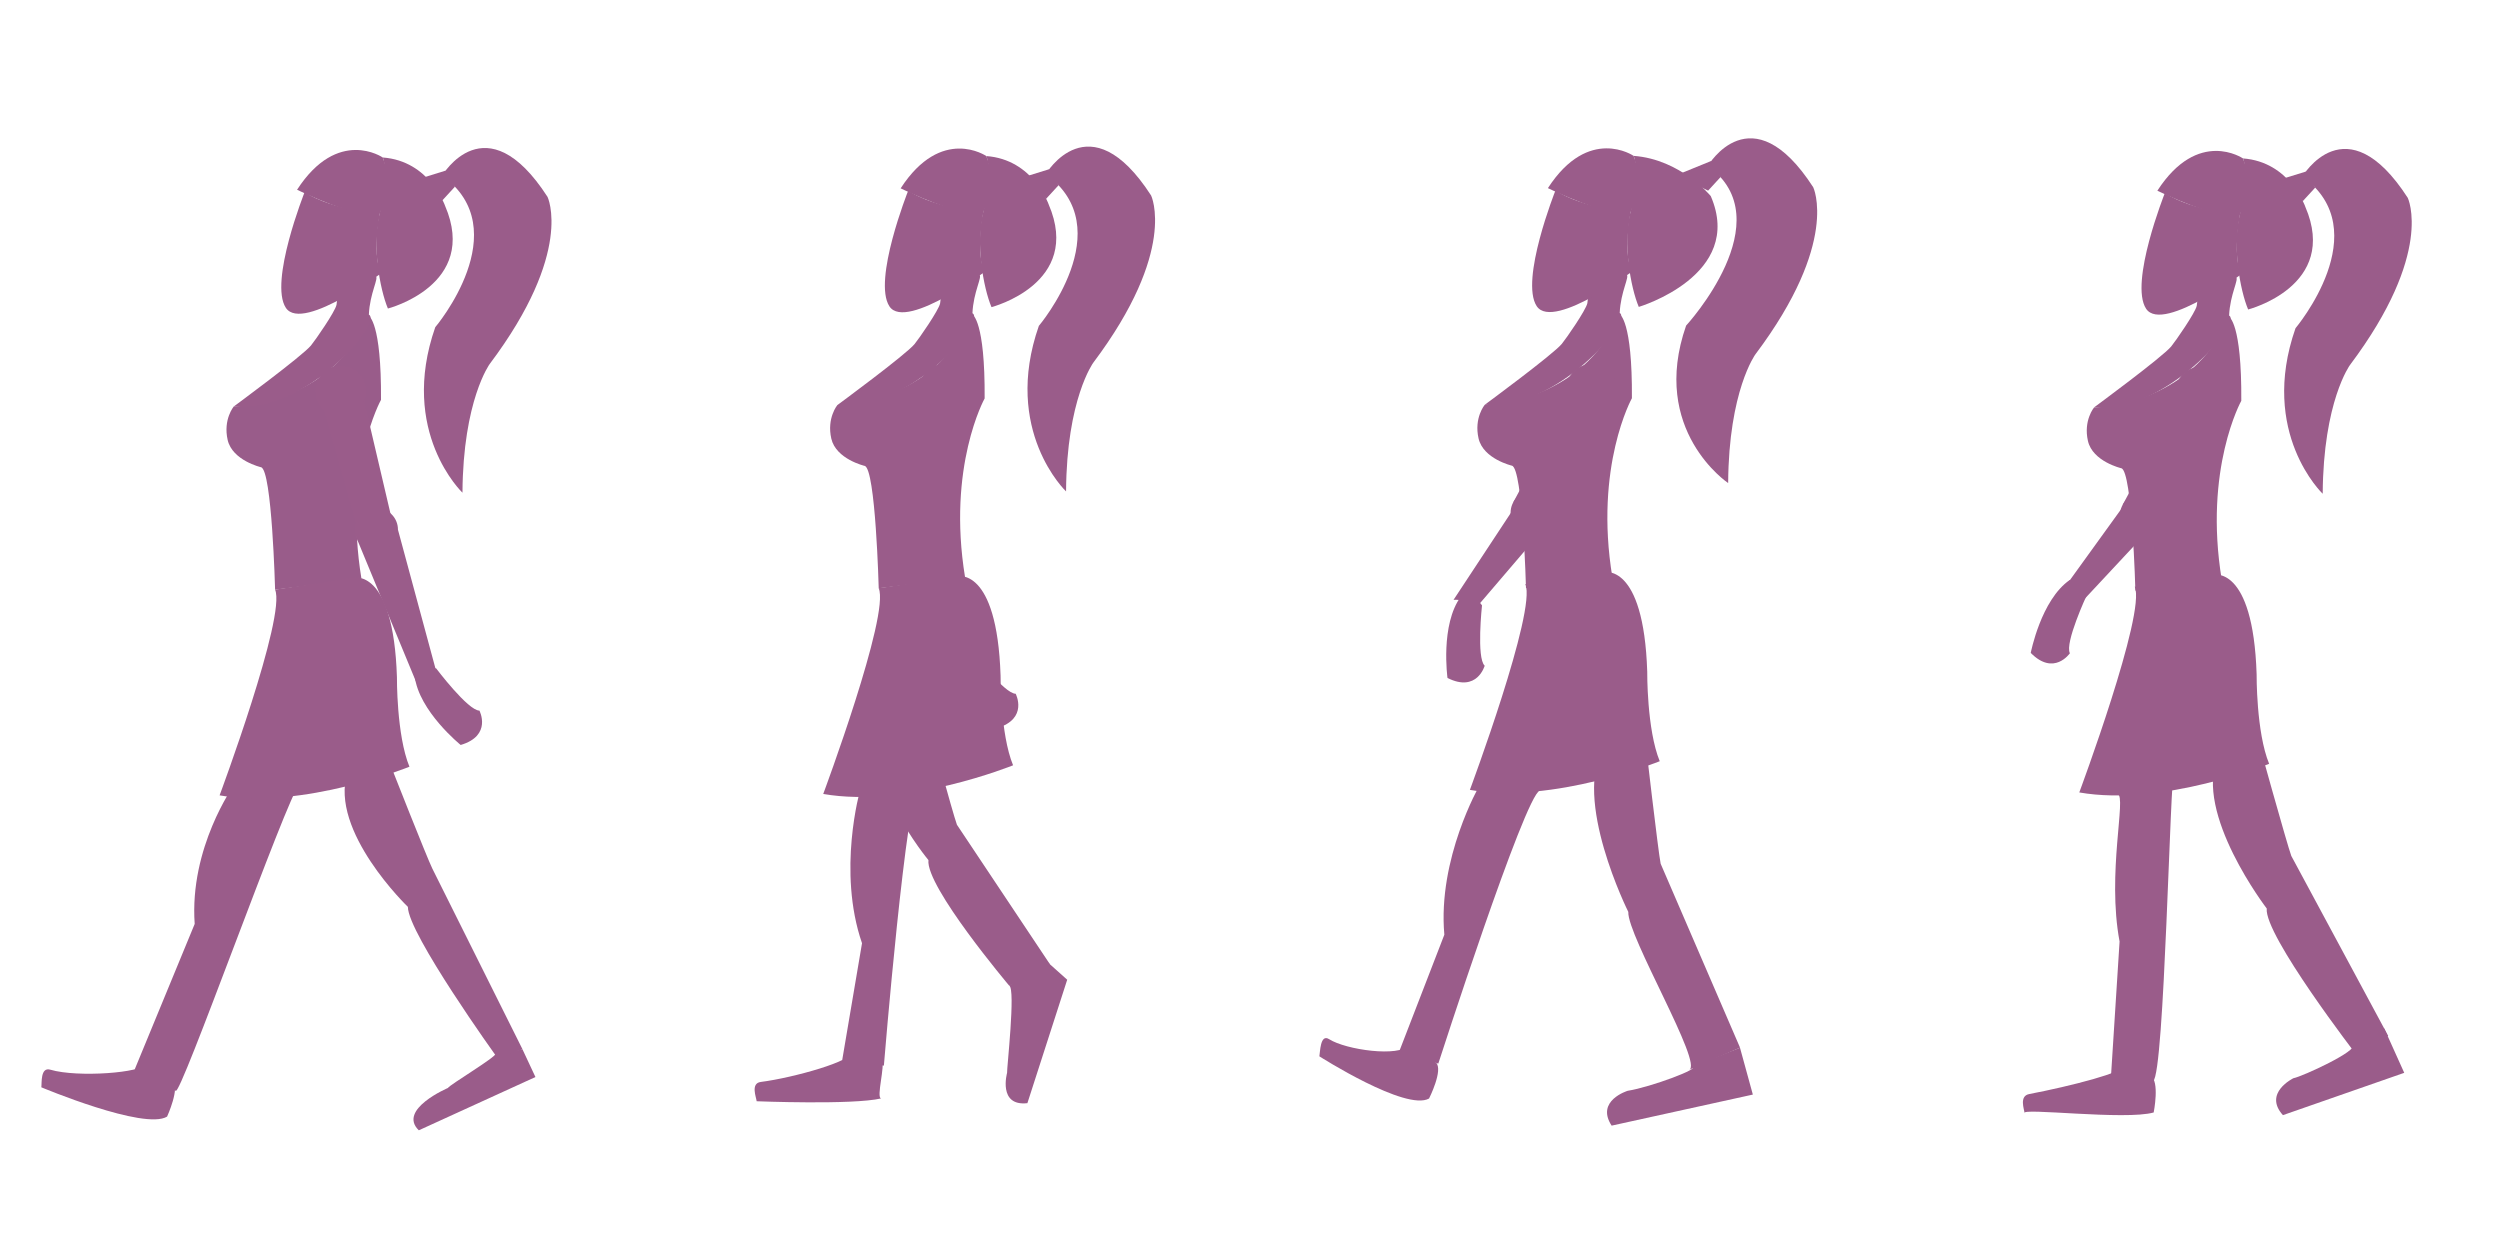
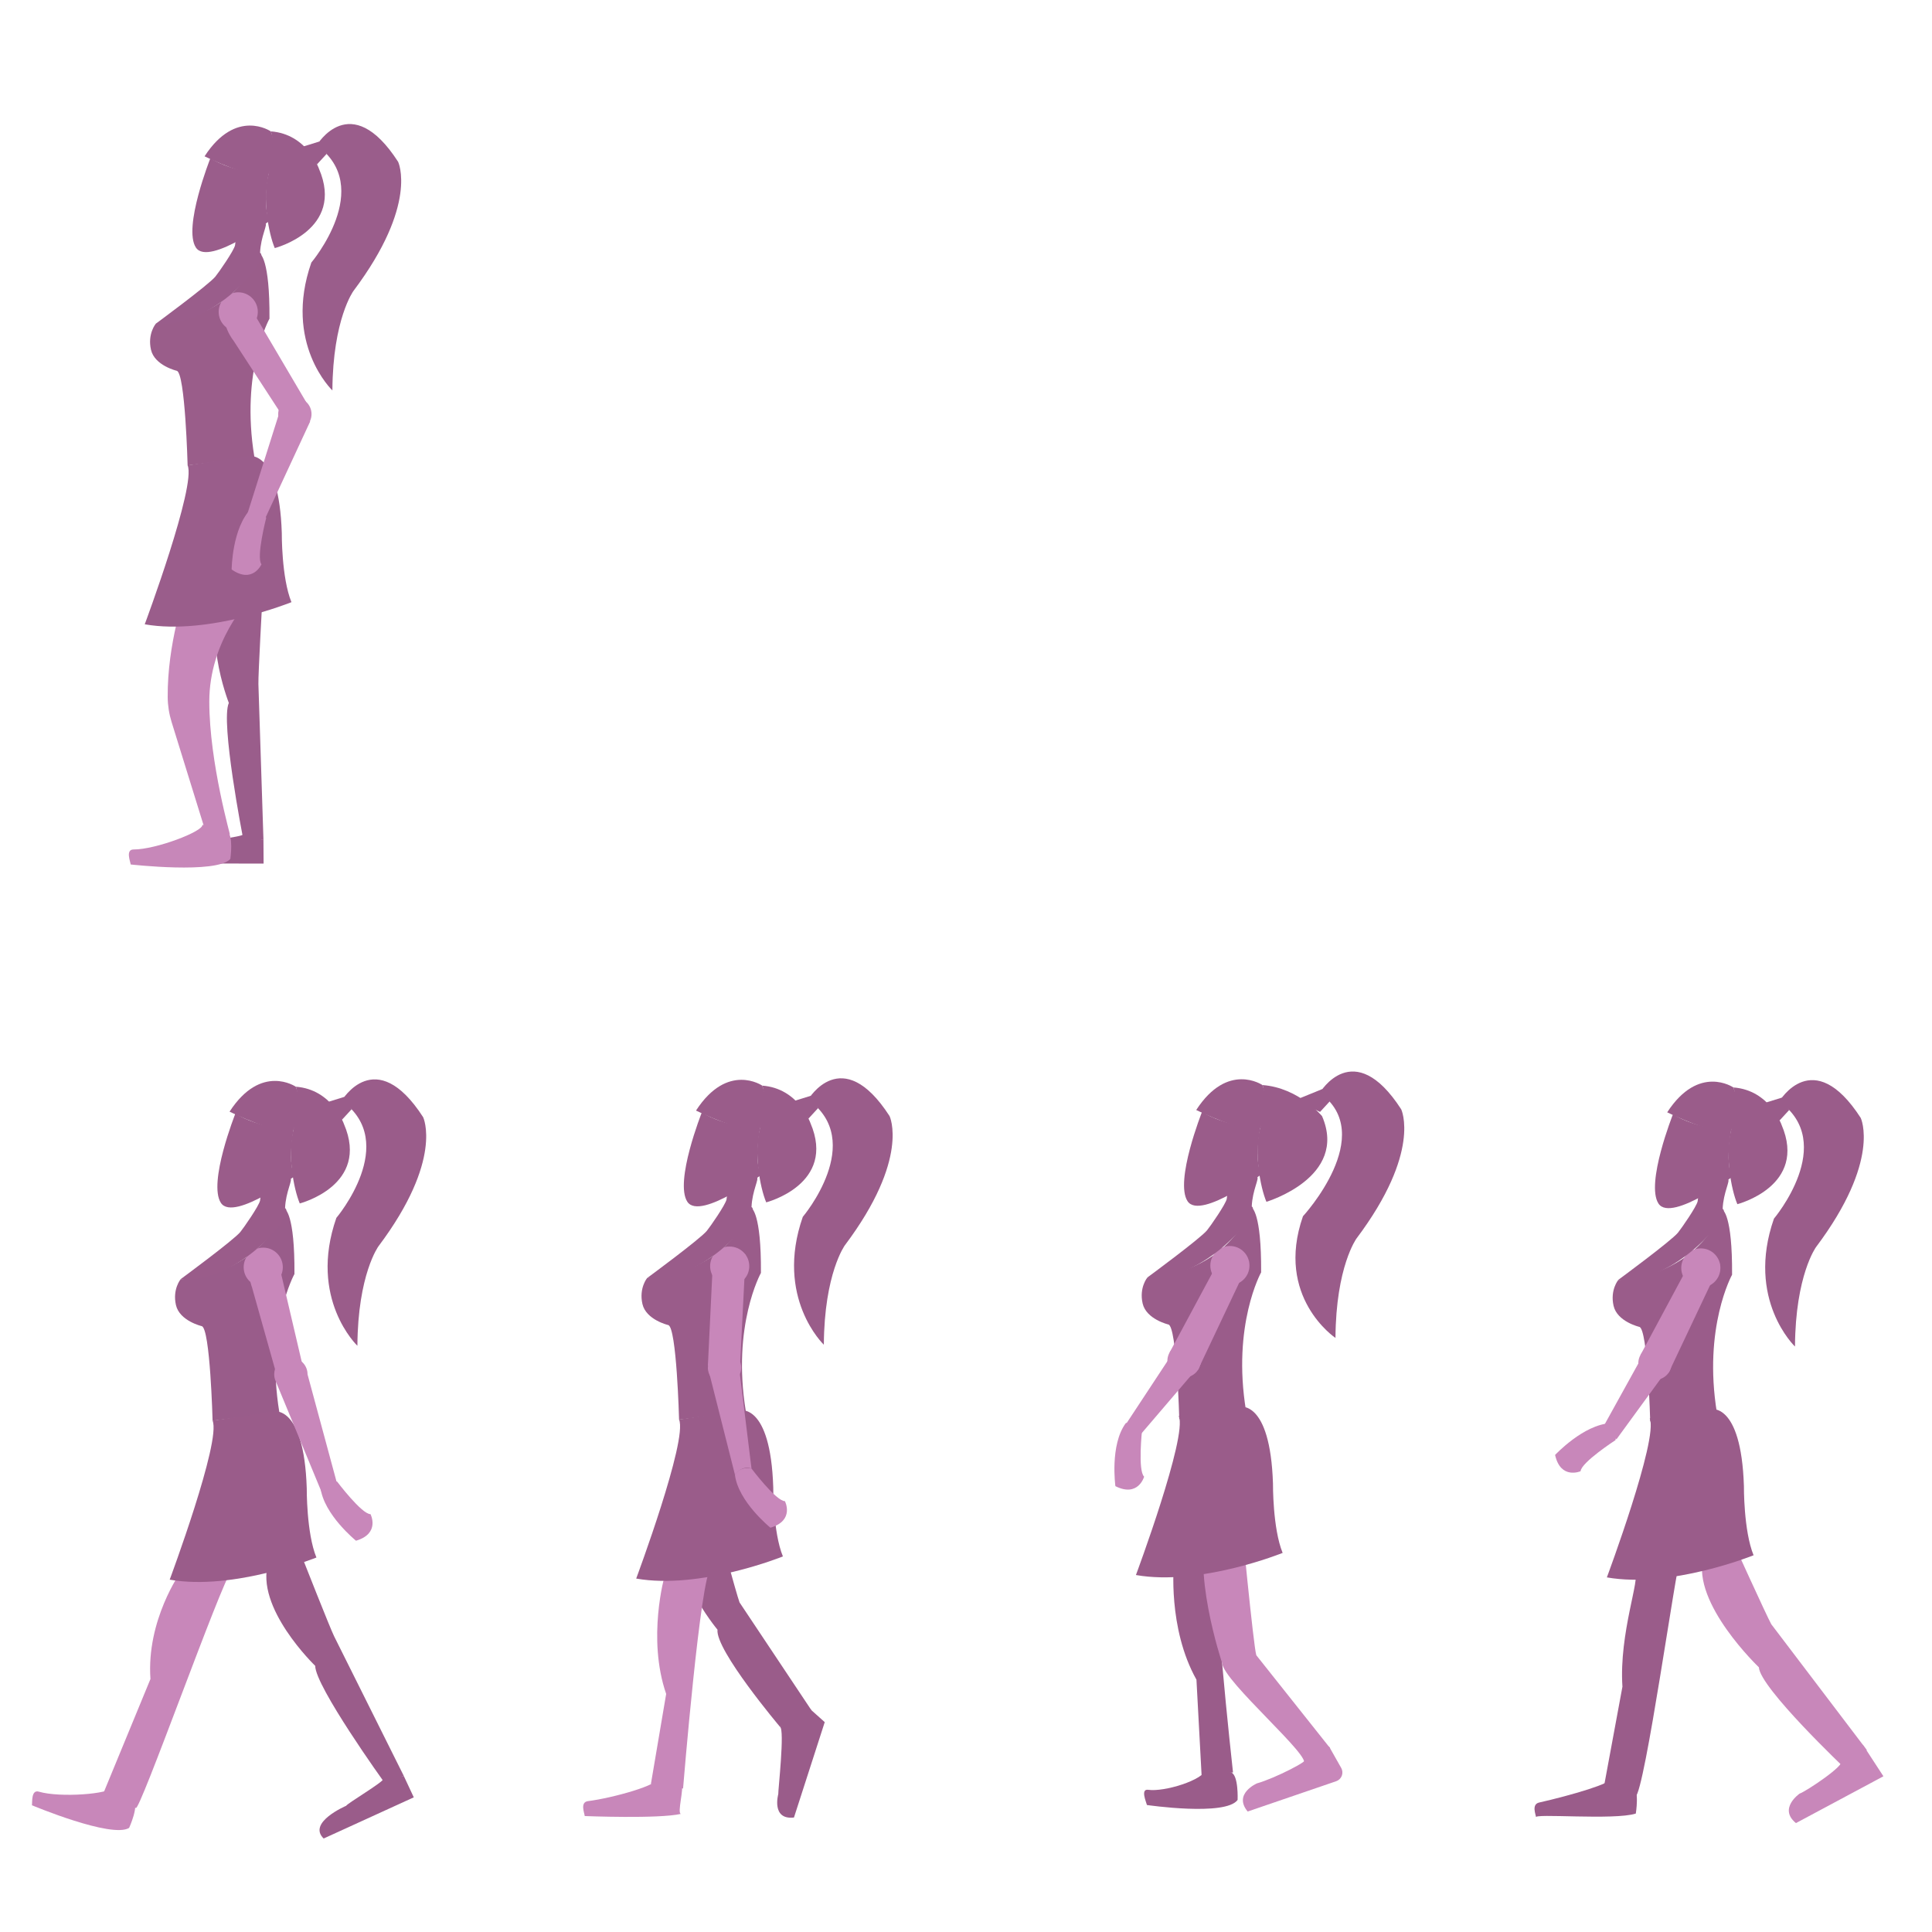
- <svg xmlns="http://www.w3.org/2000/svg" xmlns:xlink="http://www.w3.org/1999/xlink" viewBox="0 0 1600 800">
+ <svg xmlns="http://www.w3.org/2000/svg" xmlns:xlink="http://www.w3.org/1999/xlink" viewBox="0 0 1600 1600">
  <defs>
-     <style>.cls-1{fill:none;}.cls-2{fill:#9a5c8a;}.cls-3{fill:#995c8a;}</style>
+     <style>.cls-1{fill:none;}.cls-2{fill:#c887ba;}.cls-3{fill:#9a5c8a;}.cls-4{fill:#995c8a;}.cls-5{fill:#9a5d8b;}.cls-6{fill:#c787b9;}.cls-7{fill:#9a5d8a;}.cls-8{opacity:0.38;}</style>
    <symbol id="w1" data-name="w1" viewBox="0 0 400 800">
      <rect class="cls-1" width="400" height="800" />
-       <path class="cls-2" d="M308,668.65c4.2,3.56-32.13,20.32-37.91,21.4,0,0-19.54,9.42-6.73,23.64L341,686.61l-12.8-28.41Z" />
-       <path class="cls-2" d="M246.37,469.69s19.73,71.12,22.35,78.1l62,115.17-19.91,12.66S251.25,598.35,253,581.44c0,0-46.84-61.07-31.31-97Z" />
-       <path class="cls-2" d="M158.92,682.62c5.84,2.94-32.19,12.7-57.9,17.56-6.67,1.27-3.18,9.8-3,12.29-3.3-3.79,64.62,4.65,82.63-.49,0,0,4-20.21-2-23.37Z" />
-       <path class="cls-2" d="M157.6,508.28c5.77,1.34-7,50.58,1.22,94.3L153.2,690.7l27.11,1.21c7.32-4.79,10.77-197.27,13.49-199.41Z" />
-       <path class="cls-2" d="M228.91,202.84s8.14,3.67,7.81,53.67c0,0-24.19,43.5-12.52,114.5l-55.27,7s-2-76.67-9-78.33c0,0-18.36-4.29-21.36-17.47s3.93-21.44,3.93-21.44S204.23,260.52,228.91,202.84Z" />
-       <path class="cls-2" d="M218.53,367.92s25.68-7.09,28,63.58c0,0-.34,37,8,57.33,0,0-68.33,27.67-121.5,18.33,0,0,42.83-115,35.5-131.66Z" />
-       <path class="cls-2" d="M123.14,376.66s9.82-.75,12.67,7.31l53.68-57.56L176.6,302.63Z" />
-       <path class="cls-2" d="M160.84,323l35.64-66.33s1.28-29.62,30.28-8.95l-42.47,89.78Z" />
+       <path class="cls-2" d="M326.76,659.23c4.7,2.86-28.59,25.05-34.14,27,0,0-17.84,12.33-3,24.4l72.44-38.77-17-26.08Z" />
+       <path class="cls-2" d="M235,472.23s30.51,67.2,34.18,73.69L348.3,650.09l-17.71,15.59s-70.82-67.11-71.68-84.09c0,0-55.74-53.08-46-91Z" />
+       <path class="cls-3" d="M134.3,674.1c5.93,2.74-31.76,13.76-57.28,19.48-6.63,1.48-2.86,9.9-2.59,12.38-3.42-3.68,64.74,2.5,82.57-3.23,0,0,3.29-20.33-2.73-23.29Z" />
+       <path class="cls-3" d="M155.92,503.88c5.58,2-13,49.39-10,93.77l-16.07,86.83,26.77,4.42c7.84-3.88,34.18-194.58,37.13-196.39Z" />
+       <path class="cls-3" d="M228.91,202.84s8.14,3.67,7.81,53.67c0,0-24.18,43.5-12.52,114.5l-55.27,7s-2-76.67-9-78.33c0,0-18.35-4.29-21.35-17.46s3.93-21.44,3.93-21.44S204.23,260.52,228.91,202.84Z" />
+       <path class="cls-3" d="M218.53,367.92s25.68-7.09,28,63.57c0,0-.33,37,8,57.33,0,0-68.33,27.67-121.5,18.33,0,0,42.83-115,35.5-131.67Z" />
+       <path class="cls-2" d="M127.49,387.11s9.67-1.92,13.45,5.74l46.39-63.58L171.7,307.2Z" />
+       <path class="cls-2" d="M160.84,323l35.64-66.33s1.27-29.61,30.27-8.95l-42.47,89.77Z" />
      <circle class="cls-2" cx="172.88" cy="329.76" r="13.8" />
      <circle class="cls-2" cx="210.85" cy="250.89" r="16.21" />
-       <path class="cls-2" d="M233.24,177.36c2.34.92-3.77,10.88-4.32,24.62,8.56,4.24-40.24,62.8-86.42,58.75,0,0,43.82-32.25,49.36-39,2.89-3.53,15.4-21.58,16.34-26l2.65-21.09Z" />
-       <path class="cls-2" d="M187.78,123.57s-22.84,57.44-12,74,66.91-26.64,61.29-22.25c0,0-6.39-6.73-1.09-38.76C236.44,137.86,206.44,135.35,187.78,123.57Z" />
-       <path class="cls-2" d="M237.8,101.39S209.12,81.71,183,122.05c0,0,40.08,19.84,52.86,15.19C235.82,137.24,245.19,119.13,237.8,101.39Z" />
-       <path class="cls-2" d="M241.1,198.07s58.43-15,36.58-65.75c0,0-9.83-28.72-39.88-30.93,2,4.56,2.6,18.18-2,35.85C230.76,156.8,235.85,185.68,241.1,198.07Z" />
-       <path class="cls-2" d="M275.81,113s27.85-47.7,67.45,13.62c0,0,17,35.06-37,107,0,0-17.07,23.19-17.44,82.39,0,0-40.87-38.8-17.41-105.94C271.43,210,324.15,147.56,275.81,113Z" />
-       <polygon class="cls-2" points="278.02 109.81 284.01 120.09 276.01 128.79 264.9 113.86 278.02 109.81" />
-       <path class="cls-2" d="M126.93,371.18s8,0,10.89,9.76c0,0-14.25,30.66-10.8,37.13,0,0-10.19,14.89-25.06-.22C102,417.85,108.45,384,126.93,371.18Z" />
+       <path class="cls-3" d="M233.24,177.36c2.33.93-3.78,10.88-4.32,24.62,8.56,4.24-40.24,62.8-86.42,58.75,0,0,43.81-32.25,49.35-39,2.9-3.53,15.4-21.58,16.35-26l2.65-21.09Z" />
+       <path class="cls-3" d="M187.78,123.57s-22.83,57.45-12,74,66.9-26.64,61.29-22.25c0,0-6.39-6.73-1.09-38.76C236.44,137.86,206.44,135.35,187.78,123.57Z" />
+       <path class="cls-3" d="M237.8,101.39S209.12,81.71,183,122c0,0,40.08,19.84,52.86,15.19C235.82,137.24,245.19,119.13,237.8,101.39Z" />
+       <path class="cls-3" d="M241.1,198.07s58.43-15,36.59-65.75c0,0-9.84-28.71-39.88-30.92,2,4.56,2.6,18.17-2,35.85C230.76,156.8,235.85,185.68,241.1,198.07Z" />
+       <path class="cls-3" d="M275.81,113s27.85-47.7,67.45,13.62c0,0,17,35.05-37,106.95,0,0-17.07,23.19-17.44,82.39,0,0-40.87-38.8-17.42-105.93C271.43,210,324.15,147.56,275.81,113Z" />
+       <polygon class="cls-3" points="278.02 109.81 284.01 120.09 276.01 128.79 264.9 113.86 278.02 109.81" />
+       <path class="cls-2" d="M136.13,379.45s6.75,4.22,4,14.05c0,0-28.36,18.41-28.87,25.73,0,0-16.54,7.2-21.11-13.5C90.2,405.74,113.67,380.49,136.13,379.45Z" />
    </symbol>
    <symbol id="w2" data-name="w2" viewBox="0 0 400 800">
      <rect class="cls-1" width="400" height="800" />
-       <path class="cls-2" d="M283.7,682.83c7.4.47-26.21,13-40.77,15.27,0,0-20.77,6.28-10.31,22.31L323,700.53l-8.23-30Z" />
-       <path class="cls-2" d="M254,472.18s8.47,73.31,10,80.61l50.8,117.69-32.64,14.23c9.55-3.24-39.61-85.91-38.87-101.1,0,0-36.33-72.76-15.43-105.82Z" />
-       <path class="cls-2" d="M102.78,668.9c-5.92,7.77-40.09,3.1-51-3.85-5.73-3.65-5.71,8.57-6.2,11,0,0,55.4,35.36,70.2,27,0,0,9.27-18.39,4.42-23Z" />
-       <path class="cls-2" d="M148,502.81s-26.81,46.58-22.44,95.4l-28.72,74.3,24.85,8.21s55.26-171.41,65-174.82Z" />
-       <path class="cls-2" d="M237.79,201.19s8.14,3.67,7.81,53.67c0,0-24.19,43.5-12.52,114.5l-55.27,7s-2-76.67-9-78.33c0,0-18.36-4.29-21.36-17.46s3.93-21.45,3.93-21.45S213.11,258.87,237.79,201.19Z" />
-       <path class="cls-2" d="M227.41,366.28s25.68-7.1,28,63.57c0,0-.34,37,8,57.33,0,0-68.33,27.67-121.5,18.34,0,0,42.83-115,35.5-131.67Z" />
-       <path class="cls-2" d="M131.44,383.91s9.78-1.17,13,6.76l51.15-59.83-13.9-23.19Z" />
-       <path class="cls-2" d="M169.72,321.38l35.64-66.33s1.28-29.61,30.28-9l-42.47,89.78Z" />
-       <circle class="cls-2" cx="181.76" cy="328.12" r="13.8" />
-       <circle class="cls-2" cx="219.73" cy="249.24" r="16.21" />
-       <path class="cls-2" d="M242.12,175.71c2.34.93-3.78,10.88-4.32,24.62,8.56,4.24-40.24,62.8-86.42,58.75,0,0,43.81-32.25,49.36-39,2.89-3.53,15.4-21.58,16.34-26L219.73,173Z" />
-       <path class="cls-2" d="M196.66,121.92s-22.84,57.45-12,74,66.9-26.64,61.29-22.25c0,0-6.39-6.73-1.09-38.76C245.32,136.21,215.32,133.7,196.66,121.92Z" />
-       <path class="cls-2" d="M246.68,99.75S218,80.06,191.84,120.4c0,0,40.08,19.84,52.86,15.19C244.7,135.59,254.07,117.48,246.68,99.75Z" />
-       <path class="cls-2" d="M250,196.42s67.93-20.2,46.08-70.91c0,0-19.33-23.56-49.38-25.76,2,4.56,2.6,18.17-2,35.84C239.64,155.15,244.73,184,250,196.42Z" />
-       <path class="cls-2" d="M294.19,106.21S322,58.5,361.64,119.83c0,0,17,35.05-37,106.94,0,0-17.07,23.19-17.44,82.39,0,0-50.37-33.64-26.91-100.77C280.31,208.39,342.53,140.75,294.19,106.21Z" />
-       <polygon class="cls-2" points="296.4 103 302.38 113.28 294.38 121.99 273.78 112.22 296.4 103" />
-       <path class="cls-2" d="M136.21,381.69s7.54-2.57,13.46,5.74c0,0-3.64,33.61,1.71,38.63,0,0-4.86,17.37-23.8,7.84C127.58,433.9,122.83,399.76,136.21,381.69Z" />
+       <path class="cls-3" d="M204.11,665.7C201.9,675.21,168.83,685,156,683.1c-6.72-1-1.69,10.16-1.13,12.59,0,0,65,9.52,75.09-4.19,0,0,.9-20.57-5.42-22.82Z" />
+       <path class="cls-3" d="M177.22,495.68s-5.34,53.47,18.66,96.21l4.28,79.55,26-2.71s-19.9-179-12.39-186.12Z" />
+       <path class="cls-2" d="M284.82,658c7.4-.37-24.58,15.85-38.8,19.76,0,0-19.93,8.57-7.73,23.33L311.58,676a7.66,7.66,0,0,0,4.19-11l-10.09-17.83Z" />
+       <path class="cls-2" d="M232.46,453.51s10.65,111.07,13,118.16l61.17,77-22.27,12.86c9.13-4.29-66.22-68.2-67.2-83.38,0,0-27.09-80.92-10-116.12Z" />
+       <path class="cls-3" d="M241.63,200.91s8.14,3.67,7.81,53.67c0,0-24.18,43.5-12.52,114.5l-55.27,7s-2-76.67-9-78.33c0,0-18.35-4.29-21.35-17.46s3.93-21.44,3.93-21.44S217,258.58,241.63,200.91Z" />
+       <path class="cls-3" d="M231.26,366s25.68-7.09,28,63.57c0,0-.33,37,8,57.33,0,0-68.33,27.67-121.5,18.33,0,0,42.83-115,35.5-131.67Z" />
+       <path class="cls-2" d="M135.28,383.63s9.79-1.17,13,6.75l51.15-59.82-13.9-23.2Z" />
+       <path class="cls-2" d="M173.57,321.09l35.64-66.33s1.27-29.61,30.27-8.95L197,335.59Z" />
+       <circle class="cls-2" cx="185.61" cy="327.83" r="13.8" />
+       <circle class="cls-2" cx="223.58" cy="248.95" r="16.21" />
+       <path class="cls-3" d="M246,175.42c2.33.93-3.78,10.88-4.32,24.62,8.56,4.24-40.24,62.8-86.42,58.75,0,0,43.81-32.25,49.35-39,2.9-3.53,15.4-21.58,16.35-26l2.65-21.09Z" />
+       <path class="cls-3" d="M200.51,121.63s-22.83,57.45-12,74,66.9-26.64,61.29-22.25c0,0-6.39-6.73-1.09-38.76C249.17,135.92,219.16,133.42,200.51,121.63Z" />
+       <path class="cls-3" d="M250.53,99.46s-28.68-19.69-54.84,20.66c0,0,40.08,19.84,52.86,15.19C248.55,135.31,257.92,117.19,250.53,99.46Z" />
+       <path class="cls-3" d="M253.82,196.13s67.93-20.2,46.09-70.91c0,0-19.34-23.56-49.38-25.77,2,4.56,2.6,18.17-2,35.85C243.48,154.87,248.58,183.74,253.82,196.13Z" />
+       <path class="cls-3" d="M298,105.92s27.85-47.7,67.45,13.62c0,0,17,35.05-37,106.95,0,0-17.07,23.19-17.44,82.39,0,0-50.37-33.64-26.92-100.78C284.15,208.1,346.37,140.47,298,105.92Z" />
+       <polygon class="cls-3" points="300.25 102.72 306.23 113 298.23 121.7 277.63 111.93 300.25 102.72" />
+       <path class="cls-2" d="M137.39,379.41s7.53-2.57,13.45,5.74c0,0-3.64,33.61,1.71,38.63,0,0-4.86,17.37-23.8,7.85C128.76,431.62,124,397.47,137.39,379.41Z" />
+       <path class="cls-1" d="M158,583.85" />
    </symbol>
    <symbol id="w3" data-name="w3" viewBox="0 0 400 800">
      <rect class="cls-1" width="400" height="800" />
-       <path class="cls-2" d="M246,630.87c4.16,1.9-1.67,53.75-1.4,55.77,0,0-6,21.52,13,19.39l25.48-79-15.52-13.89Z" />
-       <path class="cls-2" d="M193.18,459.34s16.74,61.52,19.33,68.51l59.56,89.34L246,630.87s-53.58-63.51-51.73-80.41c0,0-44.84-53.65-29.18-89.49Z" />
-       <path class="cls-2" d="M144.41,673.33c2.84,5.37-36.59,16.46-57.41,19.11-6.73.85-2.92,9.87-2.66,12.36,0,0,61.26,2.45,79.65-1.8-3.33-.5,2.89-21.72.36-24.2Z" />
-       <path class="cls-2" d="M150.55,505.66s-14.79,51.67,1.21,98L139.1,678.33,165.75,682s14.47-177,23.13-182.66Z" />
-       <path class="cls-2" d="M222.43,201.33s8.14,3.67,7.81,53.67c0,0-24.18,43.5-12.52,114.5l-55.27,7s-2-76.67-9-78.33c0,0-18.35-4.29-21.35-17.47S136,259.22,136,259.22,197.76,259,222.43,201.33Z" />
-       <path class="cls-2" d="M212.44,368.89s25.68-7.1,28,63.57c0,0-.33,37,8,57.33,0,0-68.33,27.67-121.5,18.34,0,0,42.83-115,35.5-131.67Z" />
-       <path class="cls-2" d="M208.69,422s5.74-8,13.74-5l-9.61-78.12-26.5-5.41Z" />
-       <path class="cls-2" d="M186.32,331.66,190,255.19s-1.45-35.91,27.55-15.24L213,331.66Z" />
+       <path class="cls-3" d="M246,630.87c4.16,1.89-1.67,53.74-1.4,55.77,0,0-6,21.51,13,19.38l25.48-79-15.52-13.89Z" />
+       <path class="cls-3" d="M193.18,459.34s16.75,61.52,19.33,68.51l59.56,89.34L246,630.87s-53.58-63.51-51.73-80.41c0,0-44.84-53.65-29.18-89.5Z" />
+       <path class="cls-2" d="M144.41,673.33c2.84,5.37-36.59,16.46-57.41,19.11-6.74.86-2.92,9.88-2.67,12.36,0,0,61.26,2.45,79.65-1.8-3.33-.49,2.89-21.72.36-24.2Z" />
+       <path class="cls-2" d="M150.55,505.66s-14.79,51.67,1.21,98L139.1,678.33,165.75,682s14.47-177,23.14-182.66Z" />
+       <path class="cls-3" d="M222.43,201.33s8.14,3.67,7.81,53.67c0,0-24.18,43.5-12.52,114.5l-55.27,7s-2-76.67-9-78.33c0,0-18.35-4.29-21.35-17.46S136,259.22,136,259.22,197.76,259,222.43,201.33Z" />
+       <path class="cls-3" d="M212.44,368.89s25.68-7.09,28,63.57c0,0-.33,37,8,57.33,0,0-68.33,27.67-121.5,18.33,0,0,42.83-115,35.5-131.67Z" />
+       <path class="cls-2" d="M208.69,422s5.74-8,13.74-5l-9.62-78.12-26.5-5.41Z" />
+       <path class="cls-2" d="M186.32,331.66,190,255.19s-1.44-35.9,27.56-15.24l-4.61,91.71Z" />
      <circle class="cls-2" cx="200.12" cy="333.46" r="13.8" />
      <circle class="cls-2" cx="204.38" cy="249.38" r="16.21" />
-       <path class="cls-2" d="M226.77,175.85c2.33.93-3.78,10.88-4.33,24.62,9.05,4.82-39.81,63.3-86.41,58.75,0,0,43.81-32.25,49.35-39,2.9-3.53,15.4-21.58,16.35-26l2.65-21.09Z" />
-       <path class="cls-2" d="M181.3,122.06s-22.83,57.44-12,74,66.9-26.64,61.28-22.25c0,0-6.39-6.73-1.08-38.76C230,136.35,200,133.84,181.3,122.06Z" />
-       <path class="cls-2" d="M231.32,99.88s-28.67-19.68-54.84,20.66c0,0,40.08,19.84,52.86,15.19C229.34,135.73,238.71,117.62,231.32,99.88Z" />
-       <path class="cls-2" d="M234.62,196.56s58.43-15,36.59-65.75c0,0-9.84-28.72-39.89-30.93,2,4.56,2.6,18.18-2,35.85C224.28,155.29,229.38,184.17,234.62,196.56Z" />
-       <path class="cls-2" d="M269.33,111.5s27.85-47.7,67.45,13.62c0,0,17,35.06-37,107,0,0-17.07,23.19-17.43,82.39,0,0-40.88-38.8-17.42-105.94C265,208.52,317.67,146.05,269.33,111.5Z" />
-       <polygon class="cls-2" points="271.54 108.3 277.53 118.58 269.53 127.28 258.43 112.36 271.54 108.3" />
+       <path class="cls-3" d="M226.77,175.85c2.33.93-3.78,10.88-4.32,24.62,9,4.82-39.82,63.3-86.42,58.75,0,0,43.81-32.25,49.35-39,2.9-3.53,15.4-21.58,16.35-26l2.65-21.09Z" />
+       <path class="cls-3" d="M181.3,122.06s-22.83,57.45-12,74,66.9-26.64,61.29-22.25c0,0-6.39-6.73-1.09-38.76C230,136.35,200,133.84,181.3,122.06Z" />
+       <path class="cls-3" d="M231.32,99.88s-28.68-19.69-54.84,20.66c0,0,40.08,19.84,52.86,15.19C229.34,135.73,238.71,117.62,231.32,99.88Z" />
+       <path class="cls-3" d="M234.62,196.56s58.43-15,36.59-65.75c0,0-9.84-28.71-39.88-30.92,2,4.56,2.6,18.17-2,35.85C224.28,155.29,229.38,184.17,234.62,196.56Z" />
+       <path class="cls-3" d="M269.33,111.5s27.85-47.7,67.45,13.62c0,0,17,35.05-37,106.95,0,0-17.07,23.19-17.44,82.39,0,0-40.87-38.8-17.42-105.93C265,208.52,317.67,146,269.33,111.5Z" />
+       <polygon class="cls-3" points="271.54 108.3 277.53 118.58 269.53 127.28 258.43 112.36 271.54 108.3" />
      <path class="cls-2" d="M208.69,422s3.74-7,13.74-5c0,0,20.33,27,27.67,27,0,0,8.33,16-12,22C238.1,466,211.28,444.33,208.69,422Z" />
    </symbol>
    <symbol id="w4" data-name="w4" viewBox="0 0 400 800">
      <rect class="cls-1" width="400" height="800" />
-       <path class="cls-2" d="M316.23,674.3c.19,2.3-29.86,20.17-30.59,22,0,0-32.43,13.81-18.64,27.09l74.64-34.09-8.27-17.68Z" />
-       <path class="cls-2" d="M249,489.93s23.34,59.33,26.67,66l57.71,115.65-16.23,5.28S260,597.39,260,580.39c0,0-50.4-48.46-38.73-85.8Z" />
-       <path class="cls-2" d="M91.58,681c-.86,5.46-42.9,8.8-60.39,3.61-6.52-1.93-5.38,8.79-5.78,11.26,0,0,66,27.69,80.49,18.75,0,0,8.55-18.74,3.53-23.19Z" />
-       <path class="cls-2" d="M148.62,502.59s-28.54,39.84-25.06,88.73L85.15,684.47l26.19,13.58c2.4,6.18,71.36-188.35,79.35-196.33Z" />
-       <path class="cls-3" d="M235,202.23s8.14,3.67,7.8,53.67c0,0-24.18,43.51-12.51,114.51l-55.27,6.95s-2-76.66-9-78.33c0,0-18.36-4.29-21.36-17.46s3.93-21.45,3.93-21.45S210.35,259.91,235,202.23Z" />
-       <path class="cls-2" d="M225,369.79s25.68-7.09,28,63.57c0,0-.34,37,8,57.34,0,0-68.33,27.66-121.5,18.33,0,0,42.83-115,35.5-131.67Z" />
-       <path class="cls-2" d="M265.31,436.54s4.41-8.81,12.78-7.11L253.65,339l-26.14,6.16Z" />
-       <path class="cls-2" d="M228.42,340.74,207.68,267s-12.75-33.6,21.31-23.18l21,89.68Z" />
+       <path class="cls-3" d="M316.23,674.3c.18,2.3-29.86,20.17-30.59,22,0,0-32.43,13.81-18.64,27.09l74.64-34.09-8.27-17.69Z" />
+       <path class="cls-3" d="M249,489.93s23.33,59.33,26.67,66l57.71,115.65-16.23,5.28S260,597.39,260,580.39c0,0-50.4-48.46-38.74-85.8Z" />
+       <path class="cls-2" d="M91.58,681c-.87,5.46-42.9,8.8-60.4,3.61-6.51-1.93-5.38,8.79-5.77,11.25,0,0,66,27.7,80.48,18.75,0,0,8.55-18.73,3.53-23.18Z" />
+       <path class="cls-2" d="M148.62,502.59s-28.54,39.84-25.06,88.73l-38.4,93.15,26.18,13.58c2.4,6.18,71.36-188.35,79.35-196.33Z" />
+       <path class="cls-4" d="M235,202.23s8.14,3.67,7.81,53.67c0,0-24.18,43.5-12.52,114.5l-55.27,7s-2-76.67-9-78.33c0,0-18.35-4.29-21.35-17.46s3.93-21.44,3.93-21.44S210.35,259.91,235,202.23Z" />
+       <path class="cls-3" d="M225,369.79s25.68-7.09,28,63.57c0,0-.33,37,8,57.33,0,0-68.33,27.67-121.5,18.33,0,0,42.83-115,35.5-131.67Z" />
+       <path class="cls-2" d="M265.31,436.54s4.41-8.82,12.78-7.12L253.65,339l-26.15,6.16Z" />
+       <path class="cls-2" d="M228.42,340.74,207.68,267s-12.75-33.6,21.31-23.19l21,89.69Z" />
      <circle class="cls-2" cx="239.85" cy="338.95" r="13.8" />
      <circle class="cls-2" cx="216.97" cy="250.28" r="16.21" />
-       <path class="cls-2" d="M239.36,176.75c2.34.93-3.78,10.88-4.32,24.62,9,4.83-39.82,63.31-86.42,58.75,0,0,43.81-32.25,49.36-39,2.89-3.53,15.4-21.58,16.34-26L217,174Z" />
-       <path class="cls-2" d="M193.9,123s-22.84,57.45-12,74,66.9-26.64,61.29-22.25c0,0-6.39-6.73-1.09-38.76C242.56,137.25,212.55,134.75,193.9,123Z" />
-       <path class="cls-2" d="M243.92,100.79s-28.68-19.69-54.84,20.65c0,0,40.08,19.85,52.86,15.2C241.94,136.64,251.31,118.52,243.92,100.79Z" />
-       <path class="cls-2" d="M247.22,197.46s58.42-15,36.58-65.75c0,0-9.83-28.71-39.88-30.92,2,4.56,2.59,18.17-2,35.85C236.88,156.19,242,185.07,247.22,197.46Z" />
-       <path class="cls-2" d="M281.93,112.41S309.78,64.7,349.38,126c0,0,17,35.05-37,106.94,0,0-17.07,23.19-17.44,82.39,0,0-40.87-38.8-17.41-105.93C277.55,209.43,330.26,147,281.93,112.41Z" />
-       <polygon class="cls-2" points="284.14 109.2 290.12 119.48 282.12 128.19 271.02 113.26 284.14 109.2" />
-       <path class="cls-2" d="M264.38,432.78s3.74-7,13.74-5c0,0,20.34,27,27.67,27,0,0,8.33,16-12,22C293.79,476.78,267,455.11,264.38,432.78Z" />
+       <path class="cls-3" d="M239.36,176.75c2.33.93-3.78,10.88-4.32,24.62,9,4.82-39.82,63.3-86.42,58.75,0,0,43.81-32.25,49.35-39,2.9-3.53,15.4-21.58,16.35-26L217,174Z" />
+       <path class="cls-3" d="M193.9,123s-22.83,57.45-12,74,66.9-26.64,61.29-22.25c0,0-6.39-6.73-1.09-38.76C242.56,137.25,212.55,134.75,193.9,123Z" />
+       <path class="cls-3" d="M243.92,100.79s-28.68-19.69-54.84,20.66c0,0,40.08,19.84,52.86,15.19C241.94,136.64,251.31,118.52,243.92,100.79Z" />
+       <path class="cls-3" d="M247.22,197.46s58.43-15,36.59-65.75c0,0-9.84-28.71-39.88-30.92,2,4.56,2.6,18.17-2,35.85C236.88,156.19,242,185.07,247.22,197.46Z" />
+       <path class="cls-3" d="M281.93,112.41S309.78,64.7,349.38,126c0,0,17,35.05-37,106.95,0,0-17.07,23.19-17.44,82.39,0,0-40.87-38.8-17.42-105.93C277.55,209.43,330.26,147,281.93,112.41Z" />
+       <polygon class="cls-3" points="284.14 109.2 290.12 119.48 282.12 128.19 271.02 113.26 284.14 109.2" />
+       <path class="cls-2" d="M264.38,432.78s3.74-7,13.74-5c0,0,20.33,27,27.67,27,0,0,8.33,16-12,22C293.79,476.78,267,455.11,264.38,432.78Z" />
    </symbol>
  </defs>
  <g id="step_1" data-name="step 1">
-     <use width="400" height="800" transform="translate(1197.71)" xlink:href="#w1" />
-     <use width="400" height="800" transform="translate(798.82)" xlink:href="#w2" />
-     <use width="400" height="800" transform="translate(399.93)" xlink:href="#w3" />
-     <use width="400" height="800" transform="translate(1.04)" xlink:href="#w4" />
+     <use id="w1-3" data-name="w1" width="400" height="800" transform="translate(1197.71 799.18)" xlink:href="#w1" />
+     <use id="w2-3" data-name="w2" width="400" height="800" transform="translate(794.97 799.14)" xlink:href="#w2" />
+     <use id="w3-3" data-name="w3" width="400" height="800" transform="translate(399.93 799.18)" xlink:href="#w3" />
+     <use id="w4-3" data-name="w4" width="400" height="800" transform="translate(1.04 799.18)" xlink:href="#w4" />
+     <path class="cls-5" d="M201.49,691c-.79,2.16-35.55,5.87-37,7.19,0,0-35.23-1-28.24,16.84l82.05.17-.13-19.52Z" />
+     <path class="cls-5" d="M217.32,495.36S213.77,559,214,566.47l4.19,129.18-17-2s-18.77-96.07-11.68-111.51c0,0-25.58-65.07.6-94.13Z" />
+     <path class="cls-6" d="M167.62,683.09c.7,5.48-38.71,20.48-57,20.41-6.79,0-2.7,9.94-2.38,12.42,0,0,71.13,8.07,82.51-4.58,0,0,3-20.38-3.11-23.24Z" />
+     <path class="cls-6" d="M153.33,491s-14.83,41.66-14.45,86.44a71.79,71.79,0,0,0,3.27,20.64L170.33,689l20,2c1.26,3.25-17-59-17-110,0-49.61,31.9-83.49,35.69-87.28Z" />
+     <path class="cls-7" d="M215.36,210.23s8.14,3.67,7.81,53.67c0,0-24.18,43.5-12.52,114.5l-55.27,7s-2-76.67-9-78.33c0,0-18.35-4.29-21.35-17.46S129,268.12,129,268.12,190.69,267.91,215.36,210.23Z" />
+     <path class="cls-5" d="M205.37,377.79s25.68-7.09,28,63.57c0,0-.33,37,8,57.33,0,0-68.33,27.67-121.5,18.33,0,0,42.83-115,35.5-131.67Z" />
+     <path class="cls-6" d="M203.07,431.26s9-3.92,14.36,2.76l39.44-85-24-12.09Z" />
+     <path class="cls-6" d="M235.07,346.18,193.3,282s-22.18-28.27,13.43-28.48l46.76,79.36Z" />
+     <circle class="cls-6" cx="244.19" cy="342.95" r="13.8" />
+     <circle class="cls-6" cx="197.3" cy="258.28" r="16.21" />
+     <path class="cls-5" d="M219.7,184.75c2.33.93-3.78,10.88-4.32,24.62,9,4.82-39.82,63.3-86.42,58.75,0,0,43.81-32.25,49.35-39,2.9-3.53,15.4-21.58,16.35-26L197.3,182Z" />
+     <path class="cls-5" d="M174.23,131s-22.83,57.45-12,74,66.9-26.64,61.29-22.25c0,0-6.39-6.73-1.09-38.76C222.9,145.25,192.89,142.75,174.23,131Z" />
+     <path class="cls-5" d="M224.25,108.79s-28.68-19.69-54.84,20.66c0,0,40.08,19.84,52.86,15.19C222.27,144.64,231.64,126.52,224.25,108.79Z" />
+     <path class="cls-5" d="M227.55,205.46s58.43-15,36.59-65.75c0,0-9.84-28.71-39.88-30.92,2,4.56,2.6,18.17-2,35.85C217.21,164.19,222.31,193.07,227.55,205.46Z" />
+     <path class="cls-5" d="M262.26,120.41S290.11,72.7,329.71,134c0,0,17,35.05-37,106.95,0,0-17.07,23.19-17.44,82.39,0,0-40.87-38.8-17.42-105.93C257.88,217.43,310.6,155,262.26,120.41Z" />
+     <polygon class="cls-5" points="264.47 117.2 270.46 127.48 262.46 136.19 251.35 121.26 264.47 117.2" />
+     <path class="cls-6" d="M208,421.21s7.83-1.44,12.47,7.64c0,0-8.49,32.73-3.93,38.47,0,0-7.34,16.48-24.69,4.3C191.83,471.61,192.11,437.14,208,421.21Z" />
+     <rect class="cls-1" x="1.33" width="400" height="800" />
  </g>
</svg>
